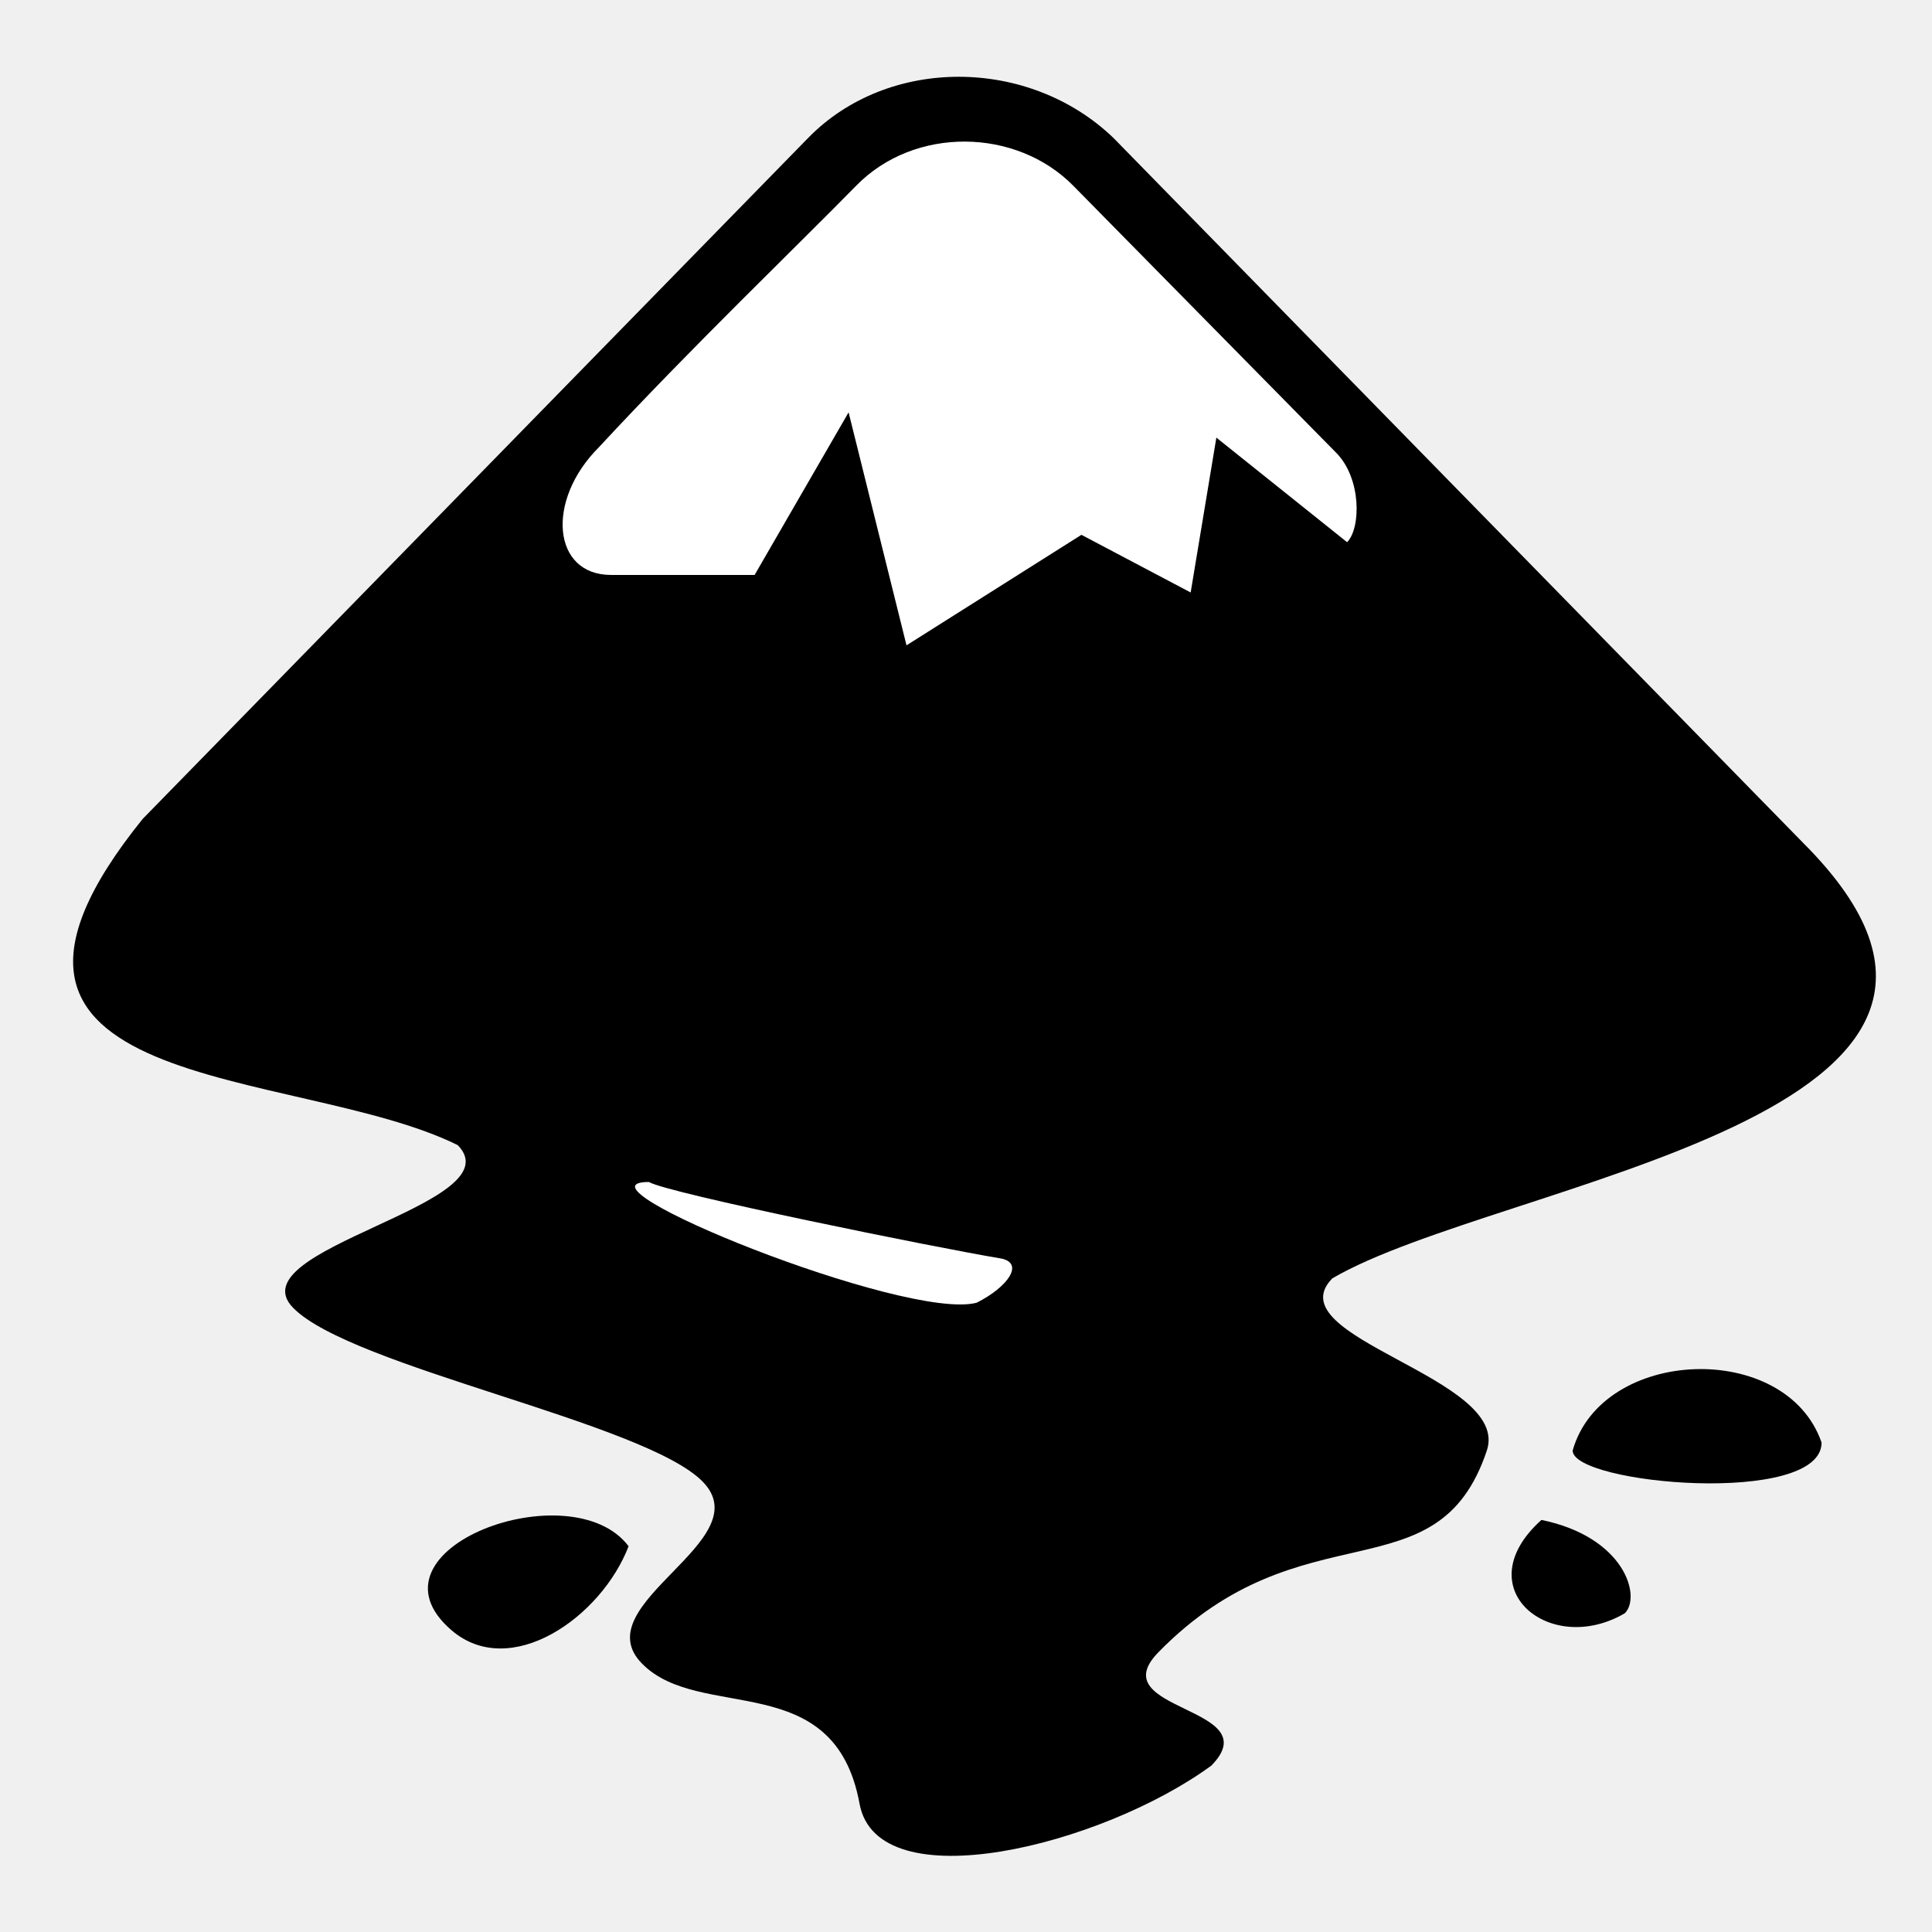
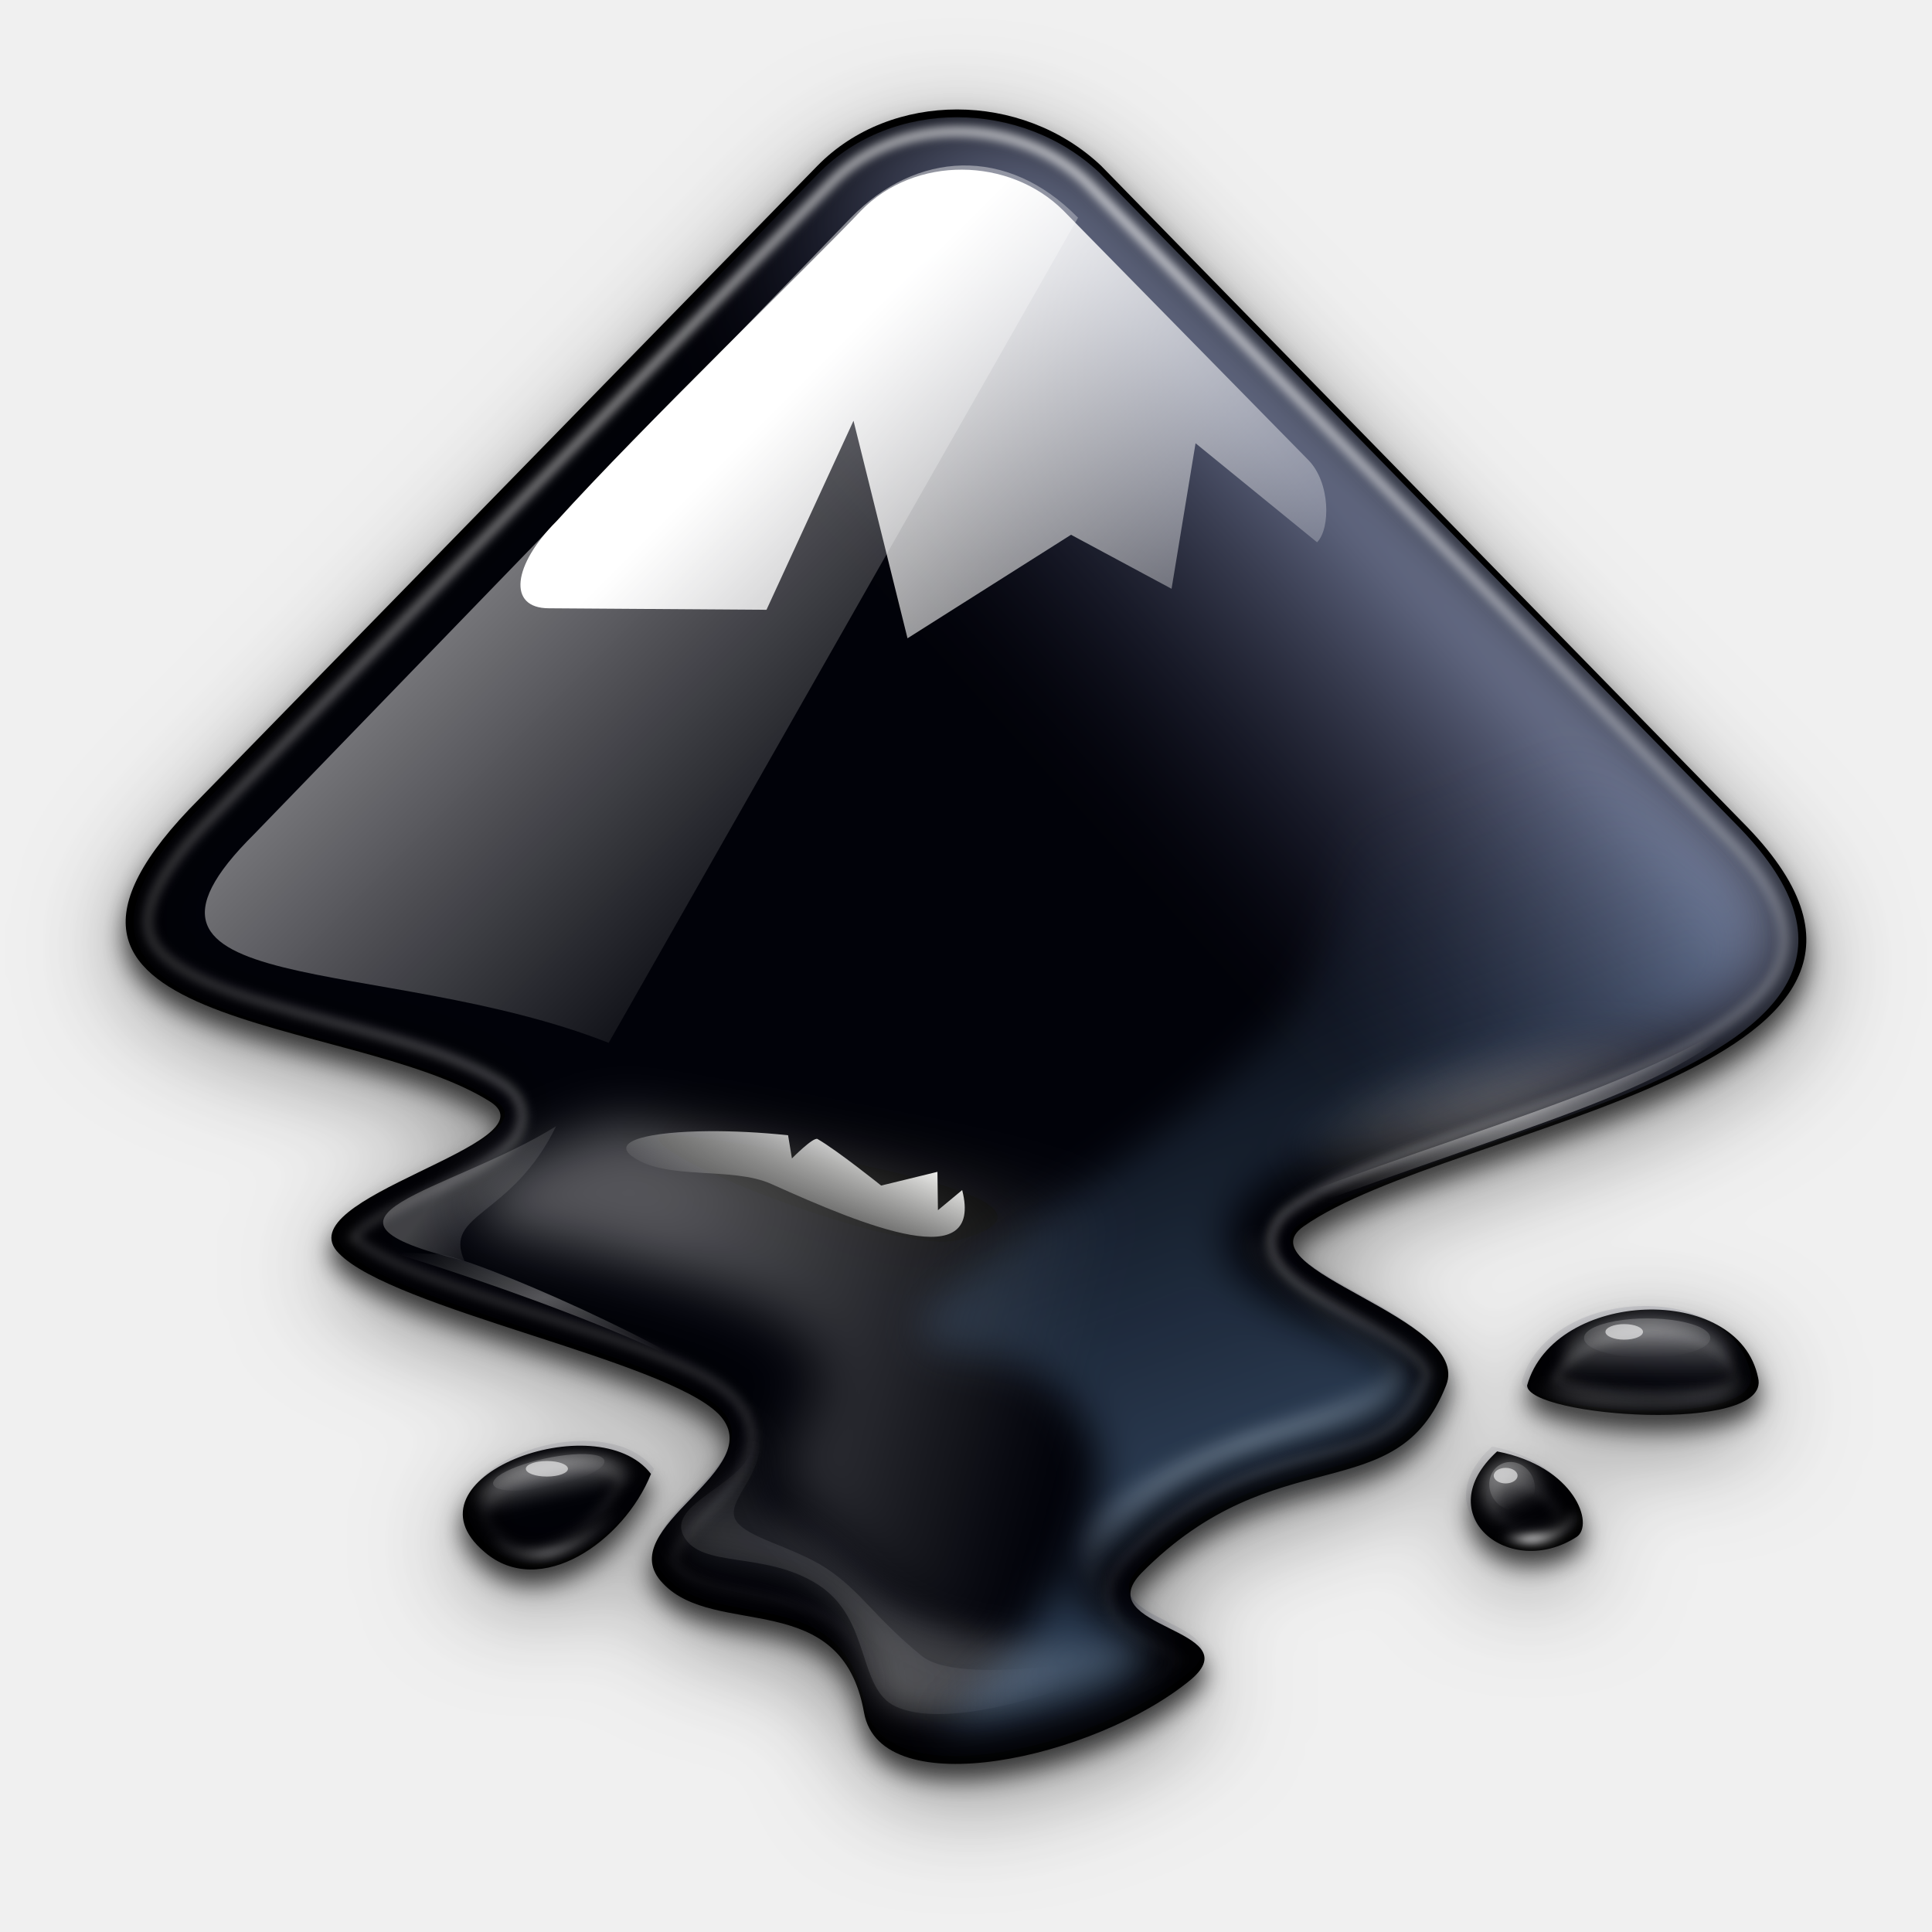
- <svg xmlns="http://www.w3.org/2000/svg" version="1.0" width="390" height="390" style="">
-   <g id="inkscape-logo">
-     <path d="M163.15,27.83L28.81,165.3C-16.58,221.51 59.7,214.97 92.4,231.16C104.13,243.15 47.44,252 59.17,264C70.9,275.99 130.1,287.1 141.85,299.09C153.58,311.08 117.84,323.8 129.57,335.79C141.3,347.78 168.43,336.42 173.51,364.1C177.13,383.88 222.4,372.6 244.54,356.4C256.27,344.4 222.1,345.53 233.83,333.54C263,303.71 290.16,322.7 300.14,292.81C305.07,278.04 257.2,270.04 268.95,258.05C302.7,238.34 419.35,225.51 364,170.16L224.75,27.83C207.72,11.48 179.3,11.3 163.15,27.83 zM317.46,292.81C317.46,299.63 367.71,304.1 367.71,291.2C360.55,270.48 323.4,271.88 317.46,292.81 zM91.1,329.05C103,339.34 121.38,326.49 126.89,312.13C115.36,296.81 72.2,312.68 91.1,329.05 zM311.16,306.82C295.82,320.58 312.88,334.54 328,325.65C331.37,322.23 327.91,310.24 311.16,306.82z" />
-     <path fill="white" d="M131,238.6C134.59,240.83 188.89,251.86 202.16,254.06C206.76,255.03 203.5,259.77 197.16,262.97C182.86,266.77 113.5,238.6 131,238.6z" />
-     <path fill="white" d="M216.63,37.47L269.78,91.45C274.82,96.6 274.75,106.58 271.93,109.45L245.54,88.34L240.35,119.6L218.3,107.96L182.99,130.27L171.3,83.24L152.33,116.06L123.33,116.06C111.51,116.06 110.12,101.06 120.86,90.32C139.62,70.07 161.15,49.43 172.85,37.47C184.61,25.45 205.1,25.79 216.63,37.47z" />
+ <svg xmlns="http://www.w3.org/2000/svg" xmlns:xlink="http://www.w3.org/1999/xlink" version="1.0" viewBox="0 0 128 128" width="128" height="128" id="svg2">
+   <defs id="defs4">
+     <linearGradient id="WhiteTransparent" gradientUnits="userSpaceOnUse">
+       <stop id="stop7" style="stop-color:#ffffff;stop-opacity:1" offset="0" />
+       <stop id="stop9" style="stop-color:#ffffff;stop-opacity:0" offset="1" />
+     </linearGradient>
+     <linearGradient x1="0" y1="128" x2="0" y2="76" id="liquidSpecular" xlink:href="#WhiteTransparent" gradientUnits="userSpaceOnUse" />
+     <linearGradient x1="80" y1="20" x2="60" y2="40" id="sideSpecular" xlink:href="#WhiteTransparent" gradientUnits="userSpaceOnUse" />
+     <clipPath id="clipoutline1">
+       <path d="M 54.1,12.5 12.9,54.7 C -2.7,70.3 23,69 32.3,74.9 36.6,77.7 18.5,81.3 22.2,85 c 3.6,3.7 21.7,7.1 25.3,10.7 3.6,3.7 -7.3,7.6 -3.7,11.3 3.5,3.7 11.9,0.2 13.4,8.6 1.1,6.2 15.4,3.1 21.8,-2.2 4,-3.4 -6.9,-3.4 -3.3,-7.1 9,-9.1 17,-4.1 20.3,-12.5 1.8,-4.5 -13.6,-7.7 -9.5,-10.6 9.8,-6.9 45.8,-10.4 29.2,-27 L 73,12.5 c -5.3,-5 -14,-5 -18.9,0 z m -9.9,64.7 c 0.9,0 30.8,4 19.3,7.1 -4.4,1.2 -24.6,-7.1 -19.3,-7.1 z m 57.2,16.6 c 0,2.1 16.3,3.3 15.4,-0.5 -1.3,-6.4 -13.6,-5.9 -15.4,0.5 z m -69.5,11.1 c 3.7,3.2 9.3,-0.7 11.1,-5.2 -3.6,-4.7 -16.9,0.3 -11.1,5.2 z m 67.5,-6.7 c -4.6,4.2 0.8,8.6 5.3,5.7 1.2,-0.8 -0.1,-4.7 -5.3,-5.7 z" id="outline1" />
+     </clipPath>
+     <linearGradient x1="82.119" y1="20" x2="60" y2="40" id="linearGradient9175" xlink:href="#linearGradient5785" gradientUnits="userSpaceOnUse" />
+     <linearGradient id="linearGradient5785" gradientUnits="userSpaceOnUse">
+       <stop id="stop5787" style="stop-color:#c0cdf9;stop-opacity:1" offset="0" />
+       <stop id="stop5789" style="stop-color:#07092d;stop-opacity:0.288" offset="1" />
+     </linearGradient>
+     <filter id="filter8490" color-interpolation-filters="sRGB">
+       <feGaussianBlur id="feGaussianBlur8492" stdDeviation="2.416" />
+     </filter>
+     <filter id="filter6017-3" color-interpolation-filters="sRGB">
+       <feGaussianBlur id="feGaussianBlur6019-9" stdDeviation="0.805" />
+     </filter>
+     <filter id="filter6031-0" color-interpolation-filters="sRGB">
+       <feGaussianBlur id="feGaussianBlur6033-8" stdDeviation="3.49" />
+     </filter>
+     <linearGradient x1="82.119" y1="20" x2="60" y2="40" id="linearGradient9175-3" xlink:href="#linearGradient5785-8" gradientUnits="userSpaceOnUse" />
+     <linearGradient id="linearGradient5785-8" gradientUnits="userSpaceOnUse">
+       <stop id="stop5787-7" style="stop-color:#c0cdf9;stop-opacity:1" offset="0" />
+       <stop id="stop5789-3" style="stop-color:#07092d;stop-opacity:0.288" offset="1" />
+     </linearGradient>
+     <clipPath id="clipPath9086-1">
+       <use transform="translate(1.0095461e-6,0)" id="use9088-0" style="opacity:0.25;fill:#ffffff;fill-opacity:1" x="0" y="0" width="400" height="300" xlink:href="#outline1" />
+     </clipPath>
+     <filter id="filter8490-0" color-interpolation-filters="sRGB">
+       <feGaussianBlur id="feGaussianBlur8492-5" stdDeviation="2.416" />
+     </filter>
+     <linearGradient x1="33" y1="35" x2="58" y2="60" id="shinySpecular-0" xlink:href="#WhiteTransparent-3" gradientUnits="userSpaceOnUse" gradientTransform="matrix(1.009184,0,0,1.009184,-0.3890738,-0.3831933)" />
+     <linearGradient id="WhiteTransparent-3" gradientUnits="userSpaceOnUse">
+       <stop id="stop7606-1" style="stop-color:#ffffff;stop-opacity:1" offset="0" />
+       <stop id="stop7608-8" style="stop-color:#ffffff;stop-opacity:0" offset="1" />
+     </linearGradient>
+     <linearGradient x1="60" y1="20" x2="90" y2="50" id="IcecapTip-0" xlink:href="#WhiteTransparent-3" gradientUnits="userSpaceOnUse" />
+     <radialGradient cx="116.31" cy="250.897" r="30.6" fx="116.31" fy="250.897" id="radialGradient9177-1" xlink:href="#linearGradient8568-7" gradientUnits="userSpaceOnUse" gradientTransform="matrix(1.570052,0,0,1.05093,-75.50011,-22.09591)" />
+     <linearGradient id="linearGradient8568-7">
+       <stop id="stop8570-9" style="stop-color:#ffffff;stop-opacity:1" offset="0" />
+       <stop id="stop8572-1" style="stop-color:#ffffff;stop-opacity:0" offset="1" />
+     </linearGradient>
+     <radialGradient cx="132.444" cy="251.994" r="30.6" fx="132.444" fy="251.994" id="radialGradient8574-0" xlink:href="#linearGradient8568-7" gradientUnits="userSpaceOnUse" gradientTransform="matrix(2.003253,0,0,1.340898,-132.8752,-95.16607)" />
+     <filter height="1.228" y="-0.114" width="1.156" x="-0.078" id="filter8732-3" color-interpolation-filters="sRGB">
+       <feGaussianBlur id="feGaussianBlur8734-5" stdDeviation="1.958" />
+     </filter>
+     <radialGradient cx="210.25" cy="168.5" r="34.25" fx="210.25" fy="168.5" id="radialGradient8744-9" xlink:href="#linearGradient8738-4" gradientUnits="userSpaceOnUse" gradientTransform="matrix(1,0,0,0.4233577,0,97.16423)" />
+     <linearGradient id="linearGradient8738-4">
+       <stop id="stop8740-8" style="stop-color:#ffffff;stop-opacity:1" offset="0" />
+       <stop id="stop8742-4" style="stop-color:#ffffff;stop-opacity:0" offset="1" />
+     </linearGradient>
+     <radialGradient cx="217.5" cy="182.082" r="34.25" fx="217.5" fy="182.082" id="radialGradient8768-6" xlink:href="#linearGradient8738-4" gradientUnits="userSpaceOnUse" gradientTransform="matrix(1,0,0,0.4233577,0,97.16423)" />
+     <filter height="1.351" y="-0.175" width="1.149" x="-0.074" id="filter8764-9" color-interpolation-filters="sRGB">
+       <feGaussianBlur id="feGaussianBlur8766-2" stdDeviation="2.12" />
+     </filter>
+     <linearGradient x1="231.625" y1="195.188" x2="231.75" y2="201.5" id="linearGradient8912-9" xlink:href="#linearGradient8866-0" gradientUnits="userSpaceOnUse" />
+     <linearGradient id="linearGradient8866-0">
+       <stop id="stop8868-3" style="stop-color:#ffffff;stop-opacity:1" offset="0" />
+       <stop id="stop8870-0" style="stop-color:#ffffff;stop-opacity:0" offset="1" />
+     </linearGradient>
+     <linearGradient x1="231.376" y1="195.621" x2="231.376" y2="200.071" id="linearGradient8910-3" xlink:href="#linearGradient8866-0" gradientUnits="userSpaceOnUse" />
+     <filter height="1.556" y="-0.278" width="1.171" x="-0.085" id="filter8906-3" color-interpolation-filters="sRGB">
+       <feGaussianBlur id="feGaussianBlur8908-7" stdDeviation="0.565" />
+     </filter>
+     <radialGradient cx="228.219" cy="204.832" r="14.094" fx="228.219" fy="204.832" id="radialGradient8922-9" xlink:href="#linearGradient8916-4" gradientUnits="userSpaceOnUse" gradientTransform="matrix(1,0,0,0.1477455,0,174.5692)" />
+     <linearGradient id="linearGradient8916-4">
+       <stop id="stop8918-9" style="stop-color:#ffffff;stop-opacity:1" offset="0" />
+       <stop id="stop8920-9" style="stop-color:#ffffff;stop-opacity:0" offset="1" />
+     </linearGradient>
+     <filter height="1.946" y="-0.473" width="1.14" x="-0.07" id="filter8980-1" color-interpolation-filters="sRGB">
+       <feGaussianBlur id="feGaussianBlur8982-9" stdDeviation="0.821" />
+     </filter>
+     <linearGradient x1="231.625" y1="195.188" x2="231.75" y2="201.5" id="linearGradient8990-4" xlink:href="#linearGradient8866-0" gradientUnits="userSpaceOnUse" />
+     <linearGradient x1="231.376" y1="195.621" x2="231.376" y2="200.071" id="linearGradient8992-2" xlink:href="#linearGradient8866-0" gradientUnits="userSpaceOnUse" />
+     <radialGradient cx="228.219" cy="204.832" r="14.094" fx="228.219" fy="204.832" id="radialGradient8994-0" xlink:href="#linearGradient8916-4" gradientUnits="userSpaceOnUse" gradientTransform="matrix(1,0,0,0.1477455,0,174.5692)" />
+     <radialGradient cx="89.875" cy="187.869" r="22.75" fx="89.875" fy="187.869" id="radialGradient9004-6" xlink:href="#linearGradient8998-5" gradientUnits="userSpaceOnUse" gradientTransform="matrix(1,0,0,0.4070844,0,115.7601)" />
+     <linearGradient id="linearGradient8998-5">
+       <stop id="stop9000-9" style="stop-color:#ffffff;stop-opacity:0.33" offset="0" />
+       <stop id="stop9002-5" style="stop-color:#ffffff;stop-opacity:0" offset="1" />
+     </linearGradient>
+     <linearGradient x1="231.625" y1="195.188" x2="231.75" y2="201.5" id="linearGradient9023-6" xlink:href="#linearGradient8866-0" gradientUnits="userSpaceOnUse" />
+     <linearGradient x1="231.376" y1="195.621" x2="231.376" y2="200.071" id="linearGradient9025-1" xlink:href="#linearGradient8866-0" gradientUnits="userSpaceOnUse" />
+     <radialGradient cx="90.281" cy="230.836" r="10.469" fx="90.281" fy="230.836" id="radialGradient9046-1" xlink:href="#linearGradient9040-4" gradientUnits="userSpaceOnUse" gradientTransform="matrix(1.185075,-0.3283582,0.1228557,0.4433973,-45.06831,152.9216)" />
+     <linearGradient id="linearGradient9040-4">
+       <stop id="stop9042-3" style="stop-color:#ffffff;stop-opacity:1" offset="0" />
+       <stop id="stop9044-7" style="stop-color:#ffffff;stop-opacity:0" offset="1" />
+     </linearGradient>
+     <filter height="1.331" y="-0.166" width="1.152" x="-0.076" id="filter9068-2" color-interpolation-filters="sRGB">
+       <feGaussianBlur id="feGaussianBlur9070-7" stdDeviation="0.665" />
+     </filter>
+     <radialGradient cx="68.4" cy="21.226" r="54.783" fx="68.4" fy="21.226" id="radialGradient11553-3" xlink:href="#linearGradient9286-3" gradientUnits="userSpaceOnUse" gradientTransform="matrix(1.722153,0,0,1.694977,-49.39526,-14.07806)" />
+     <linearGradient id="linearGradient9286-3">
+       <stop id="stop9288-9" style="stop-color:#ffffff;stop-opacity:1" offset="0" />
+       <stop id="stop9290-2" style="stop-color:#ffffff;stop-opacity:0" offset="1" />
+     </linearGradient>
+     <filter id="filter9298-4" color-interpolation-filters="sRGB">
+       <feGaussianBlur id="feGaussianBlur9300-4" stdDeviation="0.326" />
+     </filter>
+     <linearGradient x1="95.5" y1="208.164" x2="153.5" y2="223.5" id="linearGradient5905-4" xlink:href="#linearGradient5899-9" gradientUnits="userSpaceOnUse" />
+     <linearGradient id="linearGradient5899-9">
+       <stop id="stop5901-9" style="stop-color:#ffffff;stop-opacity:1" offset="0" />
+       <stop id="stop5903-3" style="stop-color:#ffffff;stop-opacity:0" offset="1" />
+     </linearGradient>
+     <filter height="1.245" y="-0.122" width="1.165" x="-0.083" id="filter5983-8" color-interpolation-filters="sRGB">
+       <feGaussianBlur id="feGaussianBlur5985-3" stdDeviation="3.687" />
+     </filter>
+     <linearGradient x1="57.225" y1="76.246" x2="53.632" y2="84.48" id="linearGradient5801-2" xlink:href="#linearGradient5793-9" gradientUnits="userSpaceOnUse" gradientTransform="matrix(0.8852575,0,0,0.8852575,5.177215,9.229337)" />
+     <linearGradient id="linearGradient5793-9">
+       <stop id="stop5795-5" style="stop-color:#eeeeec;stop-opacity:1" offset="0" />
+       <stop id="stop5797-4" style="stop-color:#eeeeec;stop-opacity:0" offset="1" />
+     </linearGradient>
+     <radialGradient cx="181.227" cy="214.551" r="22.466" fx="181.227" fy="214.551" id="radialGradient5811-3" xlink:href="#linearGradient5805-9" gradientUnits="userSpaceOnUse" gradientTransform="matrix(1.351523,0,0,1.717571,-63.70565,-153.9557)" />
+     <linearGradient id="linearGradient5805-9">
+       <stop id="stop5807-4" style="stop-color:#ffffff;stop-opacity:1" offset="0" />
+       <stop id="stop5809-9" style="stop-color:#ffffff;stop-opacity:0" offset="1" />
+     </linearGradient>
+     <filter id="filter5845-5" color-interpolation-filters="sRGB">
+       <feGaussianBlur id="feGaussianBlur5847-5" stdDeviation="1.241" />
+     </filter>
+     <linearGradient x1="73.712" y1="180.476" x2="82.754" y2="187.66" id="linearGradient5822-7" xlink:href="#WhiteTransparent-3" gradientUnits="userSpaceOnUse" gradientTransform="matrix(0.4927913,0,0,0.4927913,-6.000388,-9.722518)" />
+     <linearGradient id="linearGradient10981-3-9">
+       <stop id="stop10983-2-0" style="stop-color:#729fcf;stop-opacity:1" offset="0" />
+       <stop id="stop10985-3-7" style="stop-color:#729fcf;stop-opacity:0" offset="1" />
+     </linearGradient>
+     <filter id="filter10997-7-2" color-interpolation-filters="sRGB">
+       <feGaussianBlur id="feGaussianBlur10999-0-7" stdDeviation="2.77" />
+     </filter>
+     <linearGradient x1="180.813" y1="217.5" x2="153.7" y2="144.5" id="linearGradient1539" xlink:href="#linearGradient10981-3-9" gradientUnits="userSpaceOnUse" gradientTransform="translate(-130.1657,-83.35279)" />
+   </defs>
+   <style type="text/css" id="style26" />
+   <g transform="matrix(0.9939405,0,0,0.9939405,0.3893711,-1.445076)" id="g9139" style="display:inline;enable-background:new">
+     <g transform="translate(3.6896803e-7,0.4883067)" id="g6035" style="opacity:0.783">
+       <path d="m 54.1,12.988 -41.2,42.2 c -15.6,15.6 10.1,14.3 19.4,20.2 4.3,2.8 -13.8,6.4 -10.1,10.1 3.6,3.7 21.7,7.1 25.3,10.7 3.6,3.7 -7.3,7.6 -3.7,11.3 3.5,3.7 11.9,0.2 13.4,8.6 1.1,6.2 15.4,3.1 21.8,-2.2 4,-3.4 -6.9,-3.4 -3.3,-7.1 9,-9.1 17,-4.1 20.3,-12.5 1.8,-4.5 -13.6,-7.7 -9.5,-10.6 9.8,-6.9 45.8,-10.4 29.2,-27 l -42.7,-43.7 c -5.3,-5 -14,-5 -18.9,0 z m 47.3,81.3 c 0,2.1 16.3,3.3 15.4,-0.5 -1.3,-6.4 -13.6,-5.9 -15.4,0.5 z M 31.9,105.388 c 3.7,3.2 9.3,-0.7 11.1,-5.2 -3.6,-4.7 -16.9,0.3 -11.1,5.2 z m 67.5,-6.7 c -4.6,4.2 0.8,8.6 5.3,5.7 1.2,-0.8 -0.1,-4.7 -5.3,-5.7 z" id="path5987" style="fill:#000000;fill-opacity:1;filter:url(#filter6017-3)" />
+       <path d="m 54.1,13.965 -41.2,42.2 c -15.6,15.6 10.1,14.3 19.4,20.2 4.3,2.8 -13.8,6.4 -10.1,10.1 3.6,3.7 21.7,7.1 25.3,10.7 3.6,3.7 -7.3,7.6 -3.7,11.3 3.5,3.7 11.9,0.2 13.4,8.6 1.1,6.2 15.4,3.1 21.8,-2.2 4,-3.4 -6.9,-3.4 -3.3,-7.1 9,-9.1 17,-4.1 20.3,-12.5 1.8,-4.5 -13.6,-7.7 -9.5,-10.6 9.8,-6.9 45.8,-10.4 29.2,-27 l -42.7,-43.7 c -5.3,-5 -14,-5 -18.9,0 z m 47.3,81.3 c 0,2.1 16.3,3.3 15.4,-0.5 -1.3,-6.4 -13.6,-5.9 -15.4,0.5 z M 31.9,106.365 c 3.7,3.2 9.3,-0.7 11.1,-5.2 -3.6,-4.7 -16.9,0.3 -11.1,5.2 z m 67.5,-6.7 c -4.6,4.2 0.8,8.6 5.3,5.7 1.2,-0.8 -0.1,-4.7 -5.3,-5.7 z" id="path6021" style="opacity:0.576;fill:#000000;fill-opacity:1;filter:url(#filter6031-0)" />
+     </g>
+     <path d="M 54.1,12.5 12.9,54.7 C -2.7,70.3 23,69 32.3,74.9 36.6,77.7 18.5,81.3 22.2,85 c 3.6,3.7 21.7,7.1 25.3,10.7 3.6,3.7 -7.3,7.6 -3.7,11.3 3.5,3.7 11.9,0.2 13.4,8.6 1.1,6.2 15.4,3.1 21.8,-2.2 4,-3.4 -6.9,-3.4 -3.3,-7.1 9,-9.1 17,-4.1 20.3,-12.5 1.8,-4.5 -13.6,-7.7 -9.5,-10.6 9.8,-6.9 45.8,-10.4 29.2,-27 L 73,12.5 c -5.3,-5 -14,-5 -18.9,0 z m 47.3,81.3 c 0,2.1 16.3,3.3 15.4,-0.5 -1.3,-6.4 -13.6,-5.9 -15.4,0.5 z m -69.5,11.1 c 3.7,3.2 9.3,-0.7 11.1,-5.2 -3.6,-4.7 -16.9,0.3 -11.1,5.2 z m 67.5,-6.7 c -4.6,4.2 0.8,8.6 5.3,5.7 1.2,-0.8 -0.1,-4.7 -5.3,-5.7 z" id="use7631" style="fill:#000000;fill-opacity:1" />
+     <path d="M 54.1,12.5 12.9,54.7 C -2.7,70.3 23,69 32.3,74.9 36.6,77.7 18.5,81.3 22.2,85 c 3.6,3.7 21.7,7.1 25.3,10.7 3.6,3.7 -7.3,7.6 -3.7,11.3 3.5,3.7 11.9,0.2 13.4,8.6 1.1,6.2 15.4,3.1 21.8,-2.2 4,-3.4 -6.9,-3.4 -3.3,-7.1 9,-9.1 17,-4.1 20.3,-12.5 1.8,-4.5 -13.6,-7.7 -9.5,-10.6 9.8,-6.9 45.8,-10.4 29.2,-27 L 73,12.5 c -5.3,-5 -14,-5 -18.9,0 z m 47.3,81.3 c 0,2.1 16.3,3.3 15.4,-0.5 -1.3,-6.4 -13.6,-5.9 -15.4,0.5 z m -69.5,11.1 c 3.7,3.2 9.3,-0.7 11.1,-5.2 -3.6,-4.7 -16.9,0.3 -11.1,5.2 z m 67.5,-6.7 c -4.6,4.2 0.8,8.6 5.3,5.7 1.2,-0.8 -0.1,-4.7 -5.3,-5.7 z" id="use7639" style="fill:none" />
+     <use transform="matrix(0.9905442,0,0,0.9905442,0.6051535,0.604136)" clip-path="url(#clipPath9086-1)" id="use7641" style="opacity:0.67;fill:url(#linearGradient9175-3);filter:url(#filter8490-0)" x="0" y="0" width="400" height="300" xlink:href="#outline1" />
+     <path d="M 16.565,57.039 C 5.363,68.14 25.042,65.012 40.18,70.966 L 71.465,15.966 c -4.743,-4.844 -10.798,-4.44 -15.138,0 L 16.565,57.039 z" id="path7643" style="opacity:0.505;fill:url(#shinySpecular-0);stroke:none" />
+     <path d="m 70.5,15.5 16.3,16.6 c 1.5,1.5 1.5,4.6 0.6,5.5 L 79.3,31 77.7,40.7 71,37.1 60.1,44 56.5,29.5 50.7,42.1 36.2,42 c -2.8,0 -2.4,-2.9 0.5,-5.8 5.7,-6.3 16.8,-17 20.3,-20.7 3.6,-3.7 9.9,-3.6 13.5,0 z" id="icecap" style="fill:url(#IcecapTip-0)" />
+     <path d="m 113,203.5 c 0,0 3.34,5.101 3,7.5 -0.668,4.709 -10.809,7.058 -8.562,11.25 2.22,4.141 10.221,1.794 16.938,6.125 6.688,4.312 4.889,13.101 9.75,15.312 9.479,4.312 34.375,-7.438 33.125,-7.188 -1.25,0.25 -24.57,5.095 -29.82,0.845 -5.986,-4.846 -7.702,-8.23 -12.117,-11.095 -4.138,-2.685 -9.95,-3.78 -11.302,-5.979 -1.353,-2.198 2.709,-5.035 2.99,-9.271 0.169,-2.544 -4,-7.5 -4,-7.5 z" transform="matrix(0.5296484,0,0,0.5296484,-11.72226,-13.86416)" id="path8566" style="opacity:0.217;fill:url(#radialGradient9177-1);fill-opacity:1;fill-rule:evenodd;stroke:none" />
+     <path d="m 113,203.5 c 0,0 3.34,5.101 3,7.5 -0.668,4.709 -10.809,7.058 -8.562,11.25 2.22,4.141 10.221,1.794 16.938,6.125 6.688,4.312 4.889,13.101 9.75,15.312 9.479,4.312 34.375,-7.438 33.125,-7.188 -41.34,0.157 -33.625,-10.495 -49.562,-17.5 -2.303,-1.012 -0.968,-3.763 -0.688,-8 0.169,-2.544 -4,-7.5 -4,-7.5 z" transform="matrix(0.5296484,0,0,0.5296484,-11.72226,-13.86416)" id="path8718" style="opacity:0.276;fill:url(#radialGradient8574-0);fill-opacity:1;fill-rule:evenodd;stroke:none;filter:url(#filter8732-3)" />
+     <path d="m 183.25,181.75 c 37.104,-13.655 49.024,-15.531 61.25,-27.75 -14.161,11.954 -44.098,18.366 -68.5,29 l 7.25,-1.25 z" transform="matrix(0.5296484,0,0,0.5296484,-11.72226,-13.86416)" id="path8736" style="opacity:0.453;fill:url(#radialGradient8744-9);fill-opacity:1;fill-rule:evenodd;stroke:none" />
+     <path d="m 183.25,181.75 c 61.104,-21.655 50.774,-21.531 61.25,-27.75 -19.428,7.437 -55.734,8.23 -68.5,29 l 7.25,-1.25 z" transform="matrix(0.5296484,0,0,0.5296484,-11.72226,-14.79104)" id="path8746" style="opacity:0.512;fill:url(#radialGradient8768-6);fill-opacity:1;fill-rule:evenodd;stroke:none;filter:url(#filter8764-9)" />
+     <path d="m 237.875,199.062 a 7.938,2.438 0 1 1 -15.875,0 7.938,2.438 0 1 1 15.875,0 z" transform="matrix(0.5296484,0,0,0.5296484,-12.38432,-14.79104)" id="path8864" style="opacity:0.286;fill:url(#linearGradient8912-9);fill-opacity:1;fill-rule:nonzero;stroke:none;stroke-width:1;marker:none;visibility:visible;display:inline;overflow:visible;enable-background:accumulate" />
+     <path d="m 237.875,199.062 a 7.938,2.438 0 1 1 -15.875,0 7.938,2.438 0 1 1 15.875,0 z" transform="matrix(0.7131486,0,0,1.140781,-54.5779,-134.955)" id="path8874" style="opacity:0.621;fill:url(#linearGradient8910-3);fill-opacity:1;fill-rule:nonzero;stroke:none;stroke-width:1;marker:none;visibility:visible;display:inline;overflow:visible;filter:url(#filter8906-3);enable-background:accumulate" />
+     <path d="m 214.125,203.75 c 3.769,3.484 24.756,5.272 28.188,-1 -6.737,4.784 -21.717,3.103 -28.188,1 z" transform="matrix(0.5296484,0,0,0.5296484,-11.72226,-14.23868)" id="path8914" style="fill:url(#radialGradient8922-9);fill-opacity:1;fill-rule:evenodd;stroke:none;filter:url(#filter8980-1)" />
+     <path d="m 236.446,199.062 a 6.508,3.082 0 1 1 -13.017,0 6.508,3.082 0 1 1 13.017,0 z" transform="matrix(0.2042516,-0.1035605,0.2395168,0.4723972,5.754796,30.28655)" id="path8984" style="opacity:0.286;fill:url(#linearGradient8990-4);fill-opacity:1;fill-rule:nonzero;stroke:none;stroke-width:1;marker:none;visibility:visible;display:inline;overflow:visible;enable-background:accumulate" />
+     <path d="m 236.993,199.062 a 7.056,2.14 0 1 1 -14.111,0 7.056,2.14 0 1 1 14.111,0 z" transform="matrix(0.2750159,-0.1394397,0.5158824,1.017471,-65.3535,-69.30063)" id="path8986" style="opacity:0.621;fill:url(#linearGradient8992-2);fill-opacity:1;fill-rule:nonzero;stroke:none;stroke-width:1;marker:none;visibility:visible;display:inline;overflow:visible;filter:url(#filter8906-3);enable-background:accumulate" />
+     <path d="m 217.058,201.94 c 3.769,3.484 26.971,8.911 25.255,0.81 -3.317,5.323 -18.784,1.293 -25.255,-0.81 z" transform="matrix(0.2042516,-0.1035605,0.2395168,0.4723972,6.259901,30.64976)" id="path8988" style="fill:url(#radialGradient8994-0);fill-opacity:1;fill-rule:evenodd;stroke:none;filter:url(#filter8980-1)" />
+     <path d="m 68.25,186 c 0,-0.621 38.846,11.839 45.5,18.5 -5.471,-5.339 -33.16,-17.616 -37.375,-17.75 -4.215,-0.134 -7.625,-0.5 -8.125,-0.75 z" transform="matrix(0.5296484,0,0,0.5296484,-11.72226,-13.86416)" id="path8996" style="fill:url(#radialGradient9004-6);fill-opacity:1;fill-rule:evenodd;stroke:none" />
+     <g transform="matrix(0.8790148,-0.1929959,0.2338341,0.6959295,-20.20953,36.72556)" id="g9018">
+       <path d="m 237.875,199.062 a 7.938,2.438 0 1 1 -15.875,0 7.938,2.438 0 1 1 15.875,0 z" transform="matrix(0.5296484,0,0,0.5296484,-84.4165,-4.727724)" id="path9006" style="opacity:0.286;fill:url(#linearGradient9023-6);fill-opacity:1;fill-rule:nonzero;stroke:none;stroke-width:1;marker:none;visibility:visible;display:inline;overflow:visible;enable-background:accumulate" />
+       <path d="m 237.875,199.062 a 7.938,2.438 0 1 1 -15.875,0 7.938,2.438 0 1 1 15.875,0 z" transform="matrix(0.7131486,0,0,1.140781,-126.6101,-124.8917)" id="path9008" style="opacity:0.621;fill:url(#linearGradient9025-1);fill-opacity:1;fill-rule:nonzero;stroke:none;stroke-width:1;marker:none;visibility:visible;display:inline;overflow:visible;filter:url(#filter8906-3);enable-background:accumulate" />
+     </g>
+     <path d="m 80.5,220.062 c 0,0 2.103,5.651 7.875,5.938 5.839,0.29 12.503,-7.007 13.062,-9.625 -1,2.25 -6.59,9.033 -13.812,8.938 -4.1,-0.054 -7.125,-5.25 -7.125,-5.25 z" transform="matrix(0.5296484,0,0,0.5296484,-11.62295,-14.42691)" id="path9038" style="opacity:0.616;fill:url(#radialGradient9046-1);fill-opacity:1;fill-rule:evenodd;stroke:none;filter:url(#filter9068-2)" />
+     <path d="m 63.406,10.219 c -3.098,0 -6.135,1.122 -8.281,3.312 l -41.188,42.188 c -3.766,3.766 -4.67,6.231 -4.438,7.625 0.116,0.697 0.459,1.303 1.188,1.938 0.729,0.634 1.831,1.256 3.156,1.812 2.65,1.112 6.218,2.008 9.719,2.969 3.501,0.961 6.93,1.975 9.531,3.625 0.397,0.258 0.769,0.576 1.031,1.031 0.262,0.455 0.354,1.056 0.25,1.562 -0.208,1.013 -0.832,1.547 -1.469,2.031 -1.273,0.969 -3.023,1.773 -4.781,2.625 -1.758,0.852 -3.525,1.723 -4.406,2.438 -0.441,0.357 -0.6,0.678 -0.594,0.656 0.006,-0.022 -0.117,-0.273 0.094,-0.062 0.552,0.567 2.274,1.538 4.469,2.406 2.195,0.868 4.881,1.746 7.594,2.625 2.713,0.879 5.457,1.75 7.781,2.656 2.324,0.906 4.218,1.749 5.469,3 0.623,0.64 1.063,1.436 1.156,2.25 0.094,0.814 -0.127,1.578 -0.438,2.219 -0.621,1.281 -1.62,2.267 -2.531,3.219 -0.911,0.952 -1.736,1.86 -2.031,2.469 -0.148,0.304 -0.17,0.502 -0.156,0.625 0.014,0.123 0.035,0.246 0.312,0.531 A 1.457,1.457 0 0 1 44.875,106 c 1.194,1.262 3.787,1.439 6.719,2.125 1.466,0.343 2.999,0.862 4.312,2 1.314,1.138 2.299,2.871 2.719,5.219 0.176,0.995 0.703,1.479 1.969,1.875 1.266,0.396 3.194,0.466 5.312,0.156 4.236,-0.619 9.26,-2.695 12.156,-5.094 0.18,-0.153 0.13,-0.113 0.188,-0.188 -0.195,-0.139 -0.652,-0.437 -1.406,-0.812 -0.892,-0.444 -1.945,-0.86 -2.75,-1.875 -0.403,-0.508 -0.68,-1.309 -0.562,-2.094 0.117,-0.784 0.547,-1.437 1.125,-2.031 4.746,-4.798 9.422,-5.944 12.938,-6.875 1.758,-0.465 3.229,-0.891 4.344,-1.594 1.114,-0.703 1.985,-1.664 2.719,-3.531 0.081,-0.202 0.079,-0.261 -0.031,-0.5 C 94.515,92.542 94.221,92.16 93.75,91.75 92.809,90.931 91.24,90.051 89.688,89.188 88.135,88.324 86.627,87.519 85.531,86.5 c -0.548,-0.51 -1.122,-1.152 -1.188,-2.125 -0.065,-0.973 0.573,-1.852 1.312,-2.375 2.746,-1.933 6.896,-3.405 11.406,-4.969 4.51,-1.564 9.361,-3.182 13.312,-5.031 3.951,-1.849 6.857,-3.979 7.781,-6.125 0.462,-1.073 0.547,-2.159 0.062,-3.562 -0.484,-1.404 -1.59,-3.121 -3.562,-5.094 L 72,13.562 c -0.011,-0.01 -0.021,-0.021 -0.031,-0.031 -2.358,-2.208 -5.478,-3.312 -8.562,-3.312 z m 45.938,80 c -2.635,0.095 -5.06,1.301 -6.094,3.188 0.294,0.111 0.558,0.235 1.031,0.344 1.376,0.316 3.295,0.521 5.188,0.562 1.892,0.042 3.784,-0.117 4.938,-0.438 0.505,-0.14 0.772,-0.282 0.906,-0.375 -0.256,-1.091 -0.865,-1.862 -1.906,-2.438 -1.079,-0.596 -2.557,-0.898 -4.062,-0.844 z m -70.5,9.062 c -2.09,-0.145 -4.717,0.687 -6,1.719 -0.642,0.516 -0.913,0.994 -0.938,1.312 -0.024,0.318 0.077,0.742 0.938,1.469 a 1.457,1.457 0 0 1 0,0.031 c 1.353,1.17 2.882,1.048 4.625,0.094 1.461,-0.8 2.757,-2.301 3.625,-3.875 -0.585,-0.377 -1.285,-0.683 -2.25,-0.75 z m 61,0.625 c -0.447,0.569 -0.691,1.098 -0.719,1.469 -0.038,0.512 0.107,0.907 0.5,1.281 0.737,0.701 2.339,1.003 3.969,0.125 -0.032,-0.189 -0.093,-0.476 -0.344,-0.844 -0.5,-0.734 -1.669,-1.525 -3.406,-2.031 z" id="87235" style="fill:none;stroke:url(#radialGradient11553-3);stroke-width:0.488;stroke-miterlimit:4;stroke-opacity:1;stroke-dasharray:none;filter:url(#filter9298-4)" />
+     <path d="m 95.5,172 c -5.091,1.502 -21.592,7.737 -19.25,12.5 2.244,4.563 40.611,6.401 46.5,20 2.568,5.93 -5.892,10.403 -3.75,16.5 1.65,4.695 14.412,16.491 22.486,22.068 6.333,4.374 14.651,-3.522 11.264,-10.068 -5.396,-10.428 18.443,-23.199 29.25,-29 6.305,-3.384 -13,-20 -13,-20 0,0 -73.5,-12 -73.5,-12 z" transform="matrix(0.4883067,0,0,0.4883067,-5.810401,-7.704252)" id="path5897" style="opacity:0.325;fill:url(#linearGradient5905-4);fill-opacity:1;fill-rule:evenodd;stroke:none;filter:url(#filter5983-8)" />
+     <path d="m 41.742,78.533 c 2.232,1.639 6.637,0.651 9.282,1.842 6.35,2.859 14.155,6.045 12.719,0.405 0,0 -1.616,1.342 -1.616,1.342 0,0 -0.032,-2.558 -0.032,-2.558 0,0 -3.752,0.916 -3.752,0.916 0,0 -2.906,-2.333 -4.239,-3.102 -0.278,-0.161 -1.708,1.293 -1.708,1.293 0,0 -0.257,-1.544 -0.257,-1.544 -1.857,-0.198 -3.696,-0.285 -5.315,-0.272 -3.881,0.031 -6.499,0.638 -5.083,1.678 z" id="path5783" style="fill:url(#linearGradient5801-2);fill-opacity:1;fill-rule:evenodd;stroke:none" />
+     <path d="m 182.75,187.25 c -1.76,6.478 21.628,15.28 19.875,19.75 -3.859,9.842 -24.976,3.138 -41.125,23.75 -2.313,2.953 3.25,13.5 2.5,12.25 -0.75,-1.25 -6.465,-9.963 -5,-14.25 4.594,-13.445 49.013,-18.457 40.875,-24.875 -4.68,-3.691 -21.505,-13.887 -17.125,-16.625 z" transform="matrix(0.4883067,0,0,0.4883067,-5.810401,-7.704252)" id="path5803" style="opacity:0.478;fill:url(#radialGradient5811-3);fill-opacity:1;fill-rule:evenodd;stroke:none;filter:url(#filter5845-5)" />
+     <path d="m 236.5,201.188 a 2.562,1.062 0 1 1 -5.125,0 2.562,1.062 0 1 1 5.125,0 z" transform="matrix(0.4883067,0,0,0.4883067,-6.359746,-8.009444)" id="path6041" style="opacity:0.586;fill:#ffffff;fill-opacity:1;fill-rule:nonzero;stroke:none;stroke-width:1;marker:none;visibility:visible;display:inline;overflow:visible;enable-background:accumulate" />
+     <path d="m 236.5,201.188 a 2.562,1.062 0 1 1 -5.125,0 2.562,1.062 0 1 1 5.125,0 z" transform="matrix(0.3096579,0,0,0.4883067,27.52844,1.573576)" id="path6043" style="opacity:0.586;fill:#ffffff;fill-opacity:1;fill-rule:nonzero;stroke:none;stroke-width:1;marker:none;visibility:visible;display:inline;overflow:visible;enable-background:accumulate" />
+     <path d="m 236.5,201.188 a 2.562,1.062 0 1 1 -5.125,0 2.562,1.062 0 1 1 5.125,0 z" transform="matrix(0.5478563,0,0,0.4883067,-92.10223,1.115795)" id="path6045" style="opacity:0.586;fill:#ffffff;fill-opacity:1;fill-rule:nonzero;stroke:none;stroke-width:1;marker:none;visibility:visible;display:inline;overflow:visible;enable-background:accumulate" />
+     <path d="m 36.672,76.529 c -7.153,4.424 -18.274,6.034 -6.104,8.973 -1.45,-3.228 3.139,-2.872 6.104,-8.973 z" id="path5049" style="opacity:0.251;fill:url(#linearGradient5822-7);fill-opacity:1;fill-rule:nonzero;stroke:none;stroke-width:2.048;marker:none;visibility:visible;display:inline;overflow:visible;enable-background:accumulate" />
+     <path d="m 8.834,171.647 c 0,0 22.592,-2.128 27.818,-8.646 3.058,-3.814 -12.151,-8.264 -8.868,-12 12.35,-14.054 22.731,-13.467 37.05,-19.354 14.319,-5.886 9.035,-8.769 4.404,-11.354 -7.933,-4.426 -25.587,-9.142 -19.747,-19.646 5.877,-10.57 57.343,-25.25 57.343,-25.25 15.596,-5.328 13.639,-14.964 6,-23 l -46,-45.75 c 0,0 2.283,43.389 -7,62 -11.472,22.999 -72.544,48.662 -47,51.5 9,1 13.321,4.071 17,11 7.576,14.269 -21,40.5 -21,40.5 z" transform="matrix(0.4883067,0,0,0.4883067,57.7504,32.99748)" id="path10207" style="opacity:0.363;color:#000000;fill:url(#linearGradient1539);fill-opacity:1;fill-rule:nonzero;stroke:none;stroke-width:2;marker:none;visibility:visible;display:inline;overflow:visible;filter:url(#filter10997-7-2);enable-background:accumulate" />
  </g>
</svg>
